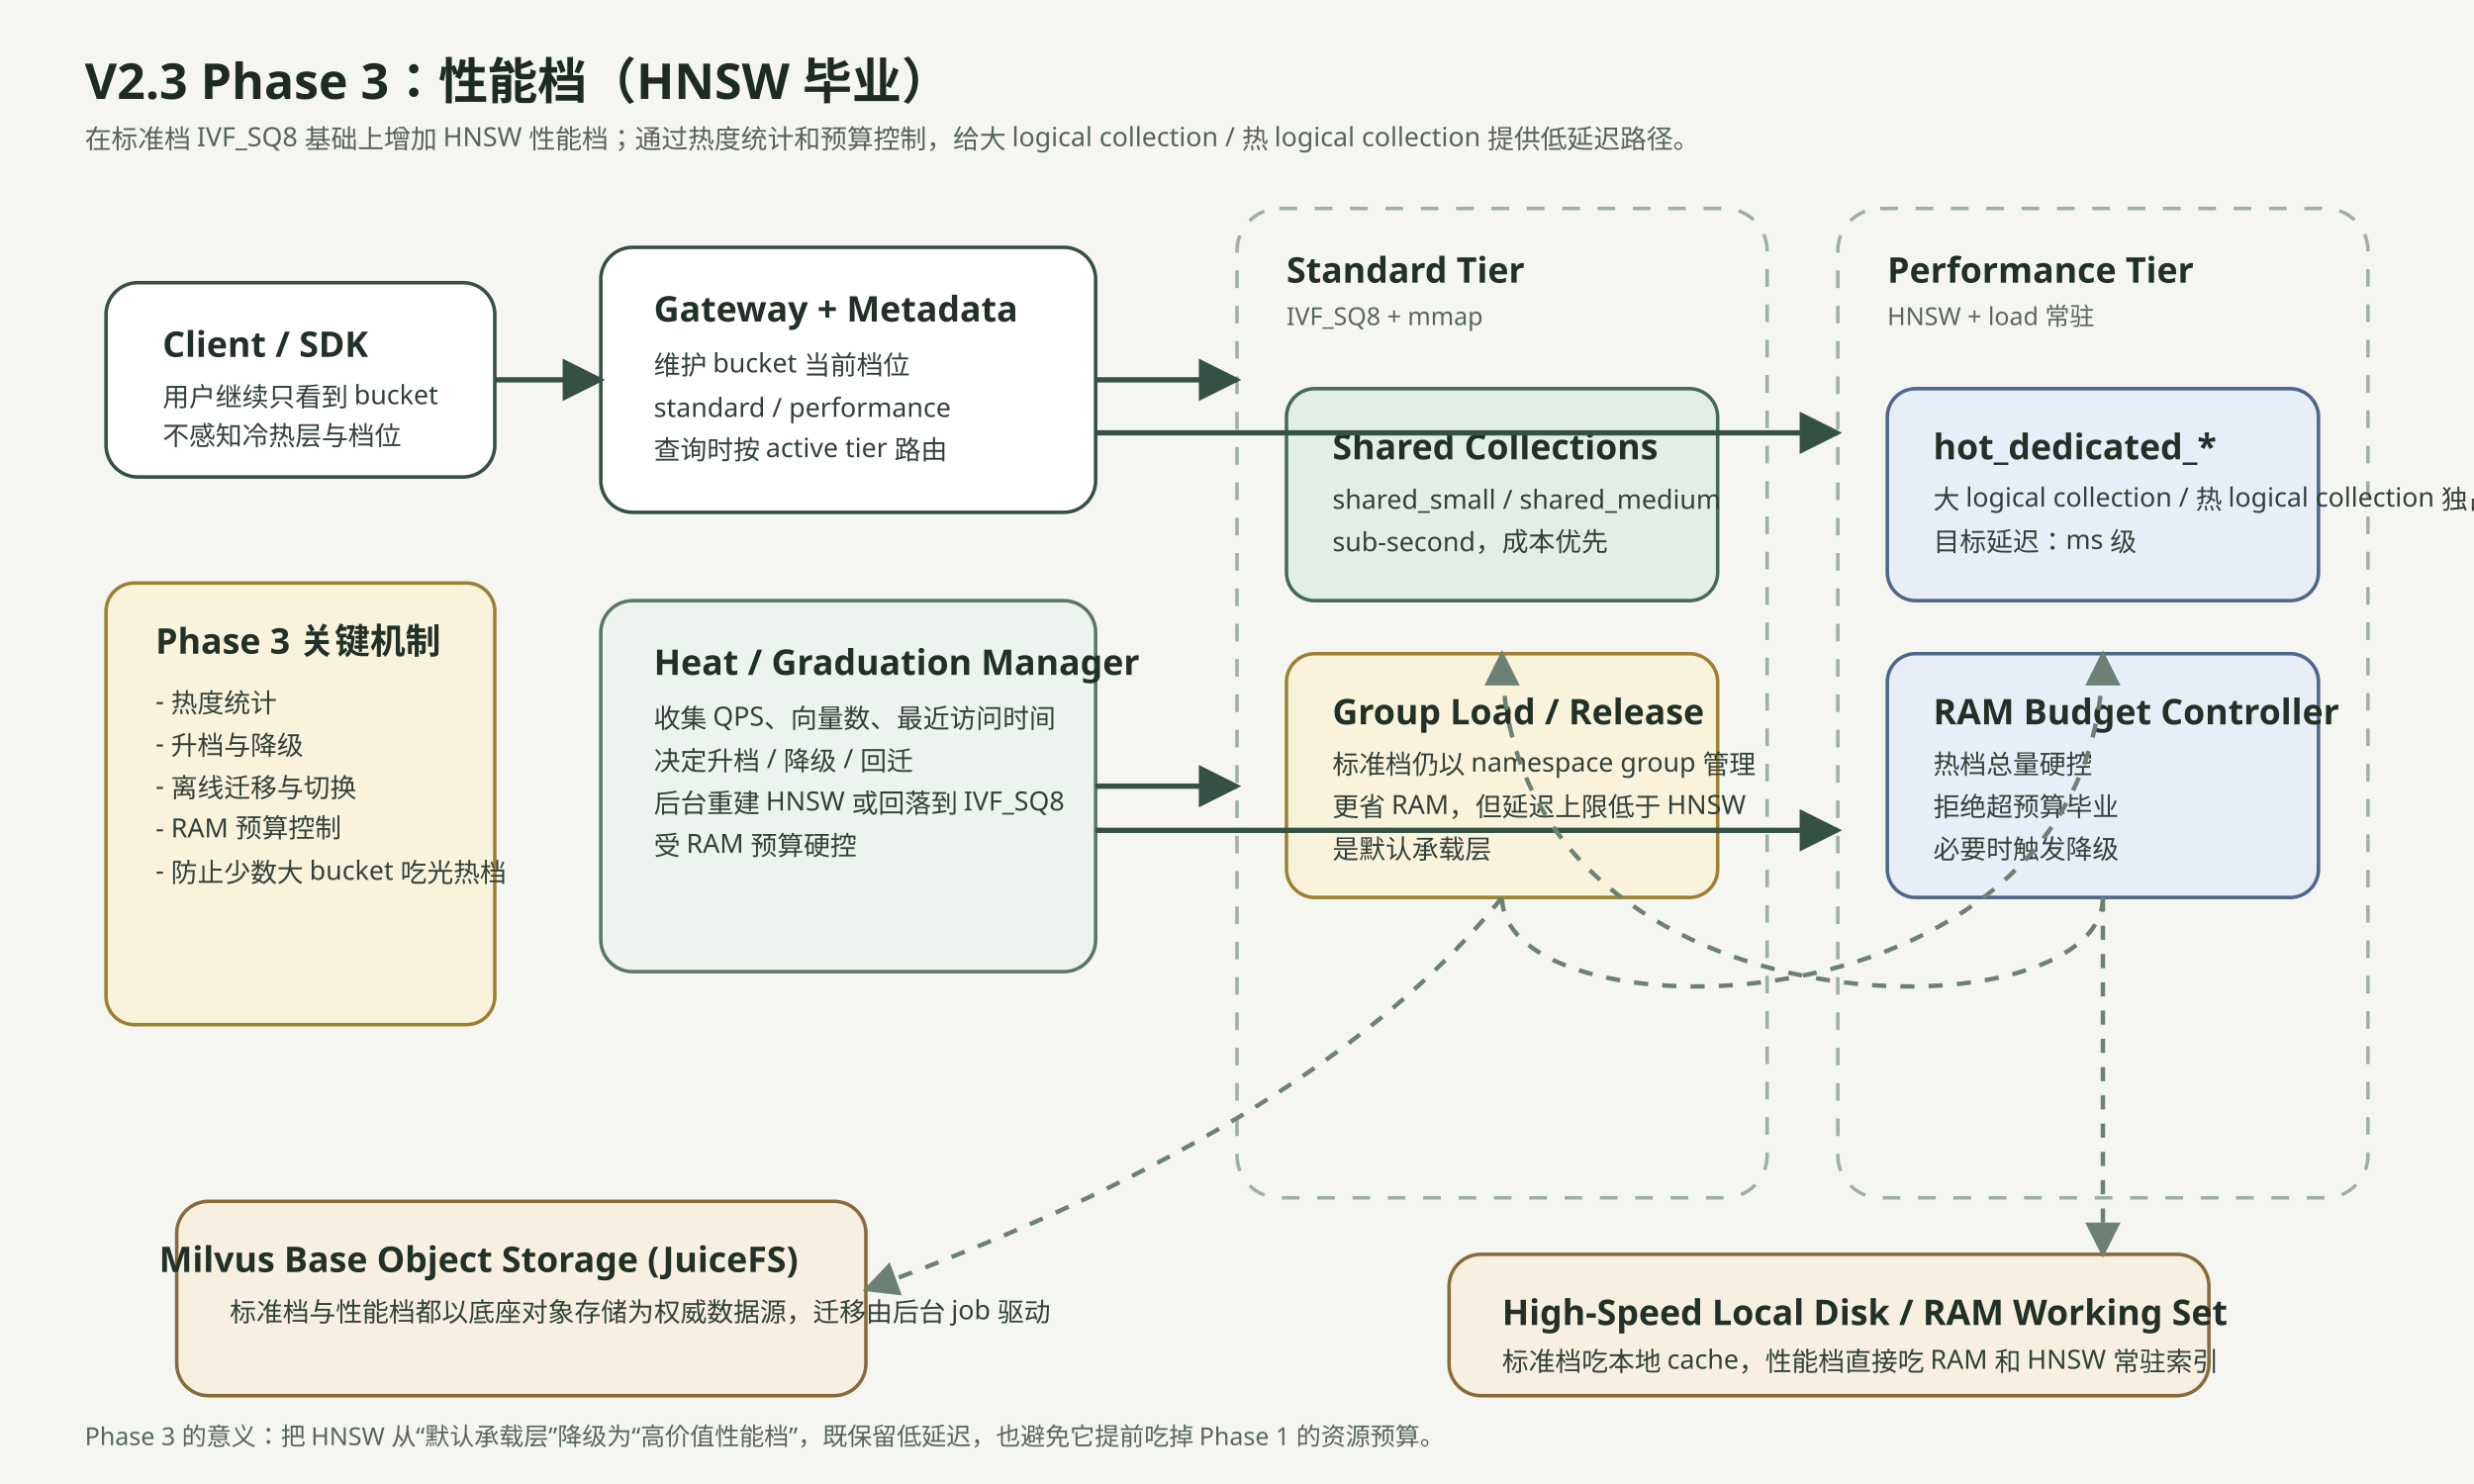
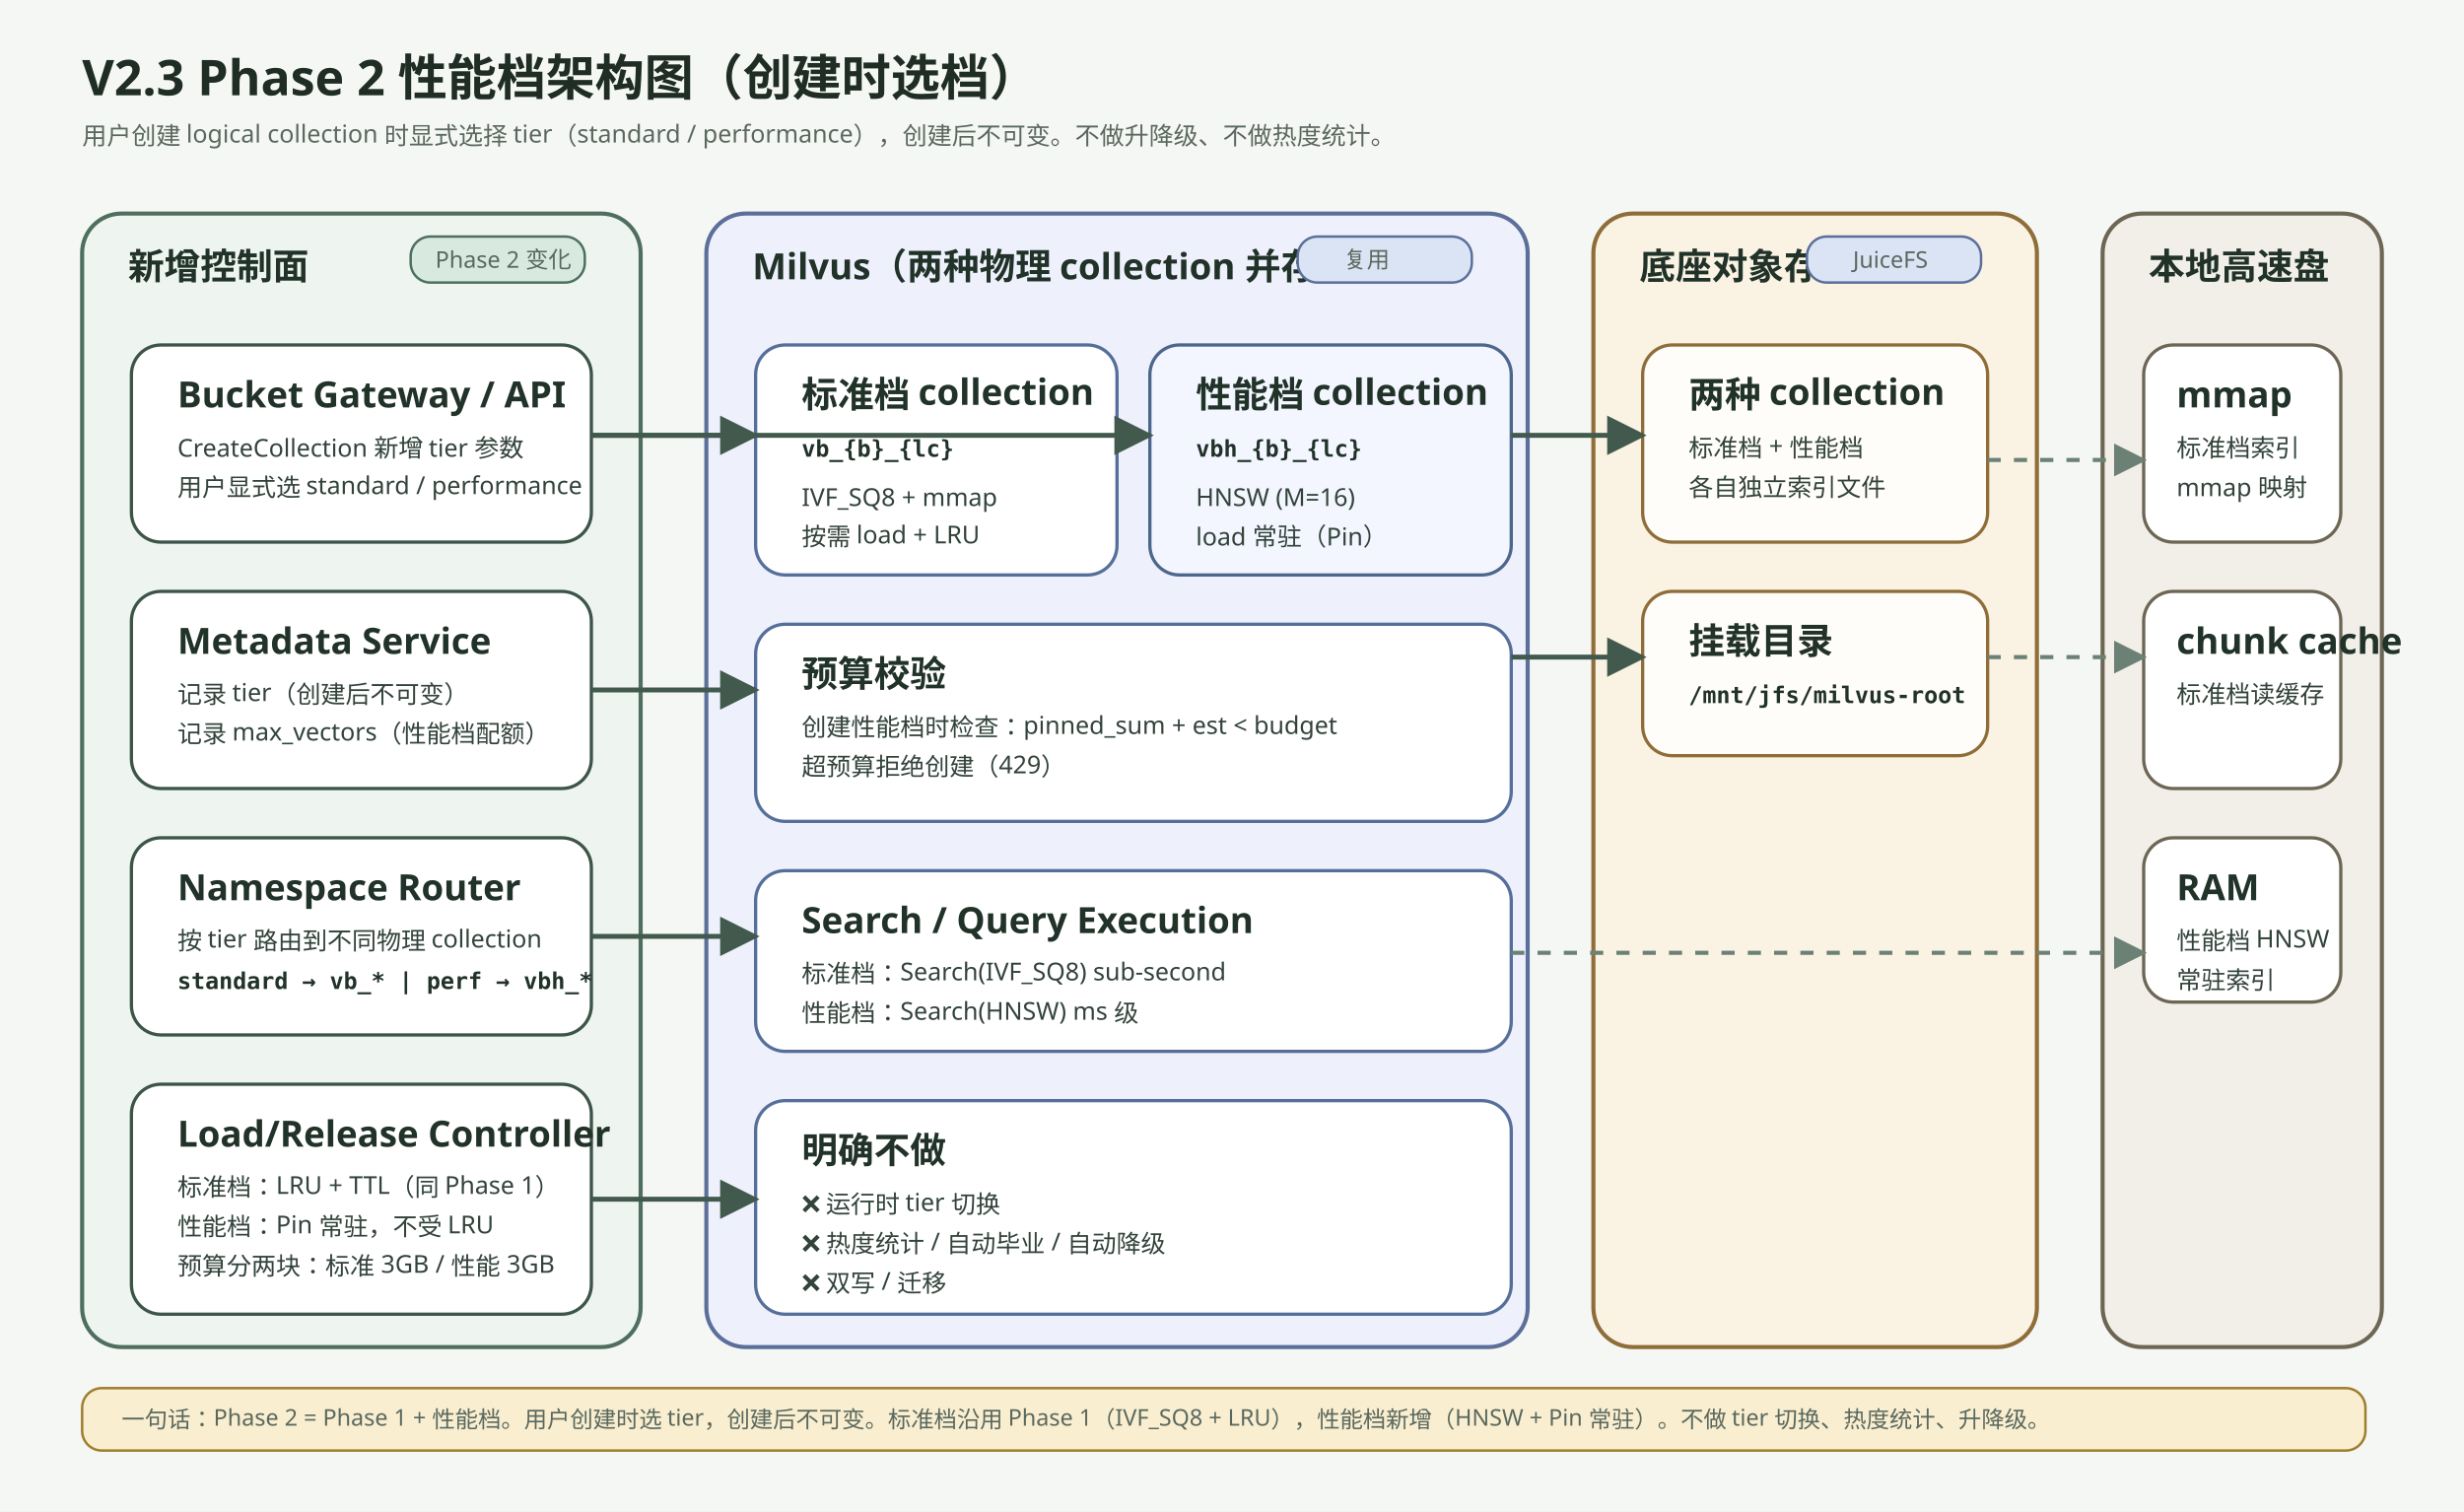
- <svg xmlns="http://www.w3.org/2000/svg" viewBox="0 0 1400 840" width="1400" height="840" role="img" aria-label="V2.3 Phase 3 Architecture">
+ <svg xmlns="http://www.w3.org/2000/svg" viewBox="0 0 1500 920" width="1500" height="920" role="img" aria-label="V2.3 Phase 2 Architecture">
  <defs>
    <style>
-       .bg { fill: #f5f6f2; }
-       .title { font: 700 28px 'Segoe UI', 'PingFang SC', sans-serif; fill: #1e2b21; }
-       .subtitle { font: 400 15px 'Segoe UI', 'PingFang SC', sans-serif; fill: #56635b; }
-       .card { fill: #ffffff; stroke: #355045; stroke-width: 2; rx: 18; ry: 18; }
-       .card-soft { fill: #edf4ef; stroke: #5a7666; stroke-width: 2; rx: 18; ry: 18; }
-       .storage { fill: #f7f0e0; stroke: #8b6a39; stroke-width: 2; rx: 18; ry: 18; }
-       .accent { fill: #e2efe7; stroke: #47685b; stroke-width: 2; rx: 16; ry: 16; }
-       .perf { fill: #e8eef8; stroke: #4d668b; stroke-width: 2; rx: 16; ry: 16; }
-       .warn { fill: #faf3dc; stroke: #9f7f31; stroke-width: 2; rx: 16; ry: 16; }
-       .label { font: 700 20px 'Segoe UI', 'PingFang SC', sans-serif; fill: #213127; }
-       .text { font: 400 15px 'Segoe UI', 'PingFang SC', sans-serif; fill: #324138; }
-       .small { font: 400 14px 'Segoe UI', 'PingFang SC', sans-serif; fill: #57665d; }
-       .arrow { stroke: #355045; stroke-width: 3; fill: none; marker-end: url(#arrow); }
-       .arrow-soft { stroke: #6c8174; stroke-width: 2.5; stroke-dasharray: 8 8; fill: none; marker-end: url(#arrowSoft); }
-       .group { fill: none; stroke: #9eb1a4; stroke-width: 2; stroke-dasharray: 10 10; rx: 24; ry: 24; }
+       .bg { fill: #f5f7f4; }
+       .title { font: 700 30px 'Segoe UI', 'PingFang SC', sans-serif; fill: #1f2d24; }
+       .subtitle { font: 400 15px 'Segoe UI', 'PingFang SC', sans-serif; fill: #5a685f; }
+       .zone-new { fill: #eef5f0; stroke: #4e6f5f; stroke-width: 2.5; rx: 24; ry: 24; }
+       .zone-milvus { fill: #eef1fb; stroke: #5b6f9a; stroke-width: 2.5; rx: 24; ry: 24; }
+       .zone-storage { fill: #faf2e3; stroke: #8f6d39; stroke-width: 2.5; rx: 24; ry: 24; }
+       .zone-disk { fill: #f1efe8; stroke: #6d6655; stroke-width: 2.5; rx: 24; ry: 24; }
+       .card { fill: #ffffff; stroke: #3d5449; stroke-width: 2; rx: 18; ry: 18; }
+       .card-blue { fill: #ffffff; stroke: #556f9a; stroke-width: 2; rx: 18; ry: 18; }
+       .card-gold { fill: #fffdfa; stroke: #8f6d39; stroke-width: 2; rx: 18; ry: 18; }
+       .card-gray { fill: #ffffff; stroke: #6d6655; stroke-width: 2; rx: 18; ry: 18; }
+       .card-perf { fill: #f3f6ff; stroke: #4d668b; stroke-width: 2; rx: 18; ry: 18; }
+       .pill-new { fill: #d8eadf; stroke: #4e6f5f; stroke-width: 1.5; rx: 12; ry: 12; }
+       .pill-old { fill: #dbe4f5; stroke: #5b6f9a; stroke-width: 1.5; rx: 12; ry: 12; }
+       .pill-note { fill: #f9eecf; stroke: #9d7e2e; stroke-width: 1.5; rx: 12; ry: 12; }
+       .label { font: 700 22px 'Segoe UI', 'PingFang SC', sans-serif; fill: #213229; }
+       .text { font: 400 15px 'Segoe UI', 'PingFang SC', sans-serif; fill: #32433a; }
+       .small { font: 400 14px 'Segoe UI', 'PingFang SC', sans-serif; fill: #5a685f; }
+       .mono { font: 600 14px 'SFMono-Regular', Consolas, monospace; fill: #213229; }
+       .arrow { stroke: #42594d; stroke-width: 3; fill: none; marker-end: url(#arrow); }
+       .arrow-soft { stroke: #6c8175; stroke-width: 2.5; stroke-dasharray: 8 8; fill: none; marker-end: url(#arrowSoft); }
    </style>
    <marker id="arrow" viewBox="0 0 10 10" refX="9" refY="5" markerWidth="8" markerHeight="8" orient="auto-start-reverse">
-       <path d="M 0 0 L 10 5 L 0 10 z" fill="#355045" />
+       <path d="M 0 0 L 10 5 L 0 10 z" fill="#42594d" />
    </marker>
    <marker id="arrowSoft" viewBox="0 0 10 10" refX="9" refY="5" markerWidth="8" markerHeight="8" orient="auto-start-reverse">
-       <path d="M 0 0 L 10 5 L 0 10 z" fill="#6c8174" />
+       <path d="M 0 0 L 10 5 L 0 10 z" fill="#6c8175" />
    </marker>
  </defs>
-   <rect class="bg" x="0" y="0" width="1400" height="840" />
-   <text class="title" x="48" y="56">V2.3 Phase 3：性能档（HNSW 毕业）</text>
-   <text class="subtitle" x="48" y="84">在标准档 IVF_SQ8 基础上增加 HNSW 性能档；通过热度统计和预算控制，给大 logical collection / 热 logical collection 提供低延迟路径。</text>
-   <rect class="card" x="60" y="160" width="220" height="110" />
-   <text class="label" x="92" y="202">Client / SDK</text>
-   <text class="text" x="92" y="230">用户继续只看到 bucket</text>
-   <text class="text" x="92" y="252">不感知冷热层与档位</text>
-   <rect class="card" x="340" y="140" width="280" height="150" />
-   <text class="label" x="370" y="182">Gateway + Metadata</text>
-   <text class="text" x="370" y="212">维护 bucket 当前档位</text>
-   <text class="text" x="370" y="236">standard / performance</text>
-   <text class="text" x="370" y="260">查询时按 active tier 路由</text>
-   <rect class="card-soft" x="340" y="340" width="280" height="210" />
-   <text class="label" x="370" y="382">Heat / Graduation Manager</text>
-   <text class="text" x="370" y="412">收集 QPS、向量数、最近访问时间</text>
-   <text class="text" x="370" y="436">决定升档 / 降级 / 回迁</text>
-   <text class="text" x="370" y="460">后台重建 HNSW 或回落到 IVF_SQ8</text>
-   <text class="text" x="370" y="484">受 RAM 预算硬控</text>
-   <rect class="group" x="700" y="118" width="300" height="560" rx="24" ry="24" />
-   <text class="label" x="728" y="160">Standard Tier</text>
-   <text class="small" x="728" y="184">IVF_SQ8 + mmap</text>
-   <rect class="accent" x="728" y="220" width="244" height="120" />
-   <text class="label" x="754" y="260">Shared Collections</text>
-   <text class="text" x="754" y="288">shared_small / shared_medium</text>
-   <text class="text" x="754" y="312">sub-second，成本优先</text>
-   <rect class="warn" x="728" y="370" width="244" height="138" />
-   <text class="label" x="754" y="410">Group Load / Release</text>
-   <text class="text" x="754" y="438">标准档仍以 namespace group 管理</text>
-   <text class="text" x="754" y="462">更省 RAM，但延迟上限低于 HNSW</text>
-   <text class="text" x="754" y="486">是默认承载层</text>
-   <rect class="group" x="1040" y="118" width="300" height="560" rx="24" ry="24" />
-   <text class="label" x="1068" y="160">Performance Tier</text>
-   <text class="small" x="1068" y="184">HNSW + load 常驻</text>
-   <rect class="perf" x="1068" y="220" width="244" height="120" />
-   <text class="label" x="1094" y="260">hot_dedicated_*</text>
-   <text class="text" x="1094" y="288">大 logical collection / 热 logical collection 独占 collection</text>
-   <text class="text" x="1094" y="312">目标延迟：ms 级</text>
-   <rect class="perf" x="1068" y="370" width="244" height="138" />
-   <text class="label" x="1094" y="410">RAM Budget Controller</text>
-   <text class="text" x="1094" y="438">热档总量硬控</text>
-   <text class="text" x="1094" y="462">拒绝超预算毕业</text>
-   <text class="text" x="1094" y="486">必要时触发降级</text>
-   <rect class="storage" x="100" y="680" width="390" height="110" />
-   <text class="label" x="90" y="720">Milvus Base Object Storage (JuiceFS)</text>
-   <text class="text" x="130" y="748">标准档与性能档都以底座对象存储为权威数据源，迁移由后台 job 驱动</text>
-   <rect class="storage" x="820" y="710" width="430" height="80" />
-   <text class="label" x="850" y="750">High-Speed Local Disk / RAM Working Set</text>
-   <text class="text" x="850" y="776">标准档吃本地 cache，性能档直接吃 RAM 和 HNSW 常驻索引</text>
-   <path class="arrow" d="M 280 215 L 340 215" />
-   <path class="arrow" d="M 620 215 L 700 215" />
-   <path class="arrow" d="M 620 245 L 1040 245" />
-   <path class="arrow" d="M 620 445 L 700 445" />
-   <path class="arrow" d="M 620 470 L 1040 470" />
-   <path class="arrow-soft" d="M 850 508 C 850 590, 1190 590, 1190 370" />
-   <path class="arrow-soft" d="M 1190 508 C 1190 590, 850 590, 850 370" />
-   <path class="arrow-soft" d="M 850 508 C 760 620, 600 690, 490 730" />
-   <path class="arrow-soft" d="M 1190 508 L 1190 710" />
-   <rect class="warn" x="60" y="330" width="220" height="250" />
-   <text class="label" x="88" y="370">Phase 3 关键机制</text>
-   <text class="text" x="88" y="402">- 热度统计</text>
-   <text class="text" x="88" y="426">- 升档与降级</text>
-   <text class="text" x="88" y="450">- 离线迁移与切换</text>
-   <text class="text" x="88" y="474">- RAM 预算控制</text>
-   <text class="text" x="88" y="498">- 防止少数大 bucket 吃光热档</text>
-   <text class="small" x="48" y="818">Phase 3 的意义：把 HNSW 从“默认承载层”降级为“高价值性能档”，既保留低延迟，也避免它提前吃掉 Phase 1 的资源预算。</text>
+   <rect class="bg" x="0" y="0" width="1500" height="920" />
+   <text class="title" x="50" y="58">V2.3 Phase 2 性能档架构图（创建时选档）</text>
+   <text class="subtitle" x="50" y="88">用户创建 logical collection 时显式选择 tier（standard / performance），创建后不可变。不做升降级、不做热度统计。</text>
+   <rect class="zone-new" x="50" y="130" width="340" height="690" />
+   <text class="label" x="78" y="170">新增控制面</text>
+   <rect class="pill-new" x="250" y="144" width="106" height="28" />
+   <text class="small" x="265" y="163">Phase 2 变化</text>
+   <rect class="card" x="80" y="210" width="280" height="120" />
+   <text class="label" x="108" y="248">Bucket Gateway / API</text>
+   <text class="text" x="108" y="278">CreateCollection 新增 tier 参数</text>
+   <text class="text" x="108" y="302">用户显式选 standard / performance</text>
+   <rect class="card" x="80" y="360" width="280" height="120" />
+   <text class="label" x="108" y="398">Metadata Service</text>
+   <text class="text" x="108" y="428">记录 tier（创建后不可变）</text>
+   <text class="text" x="108" y="452">记录 max_vectors（性能档配额）</text>
+   <rect class="card" x="80" y="510" width="280" height="120" />
+   <text class="label" x="108" y="548">Namespace Router</text>
+   <text class="text" x="108" y="578">按 tier 路由到不同物理 collection</text>
+   <text class="mono" x="108" y="602">standard → vb_*  |  perf → vbh_*</text>
+   <rect class="card" x="80" y="660" width="280" height="140" />
+   <text class="label" x="108" y="698">Load/Release Controller</text>
+   <text class="text" x="108" y="728">标准档：LRU + TTL（同 Phase 1）</text>
+   <text class="text" x="108" y="752">性能档：Pin 常驻，不受 LRU</text>
+   <text class="text" x="108" y="776">预算分两块：标准 3GB / 性能 3GB</text>
+   <rect class="zone-milvus" x="430" y="130" width="500" height="690" />
+   <text class="label" x="458" y="170">Milvus（两种物理 collection 并存）</text>
+   <rect class="pill-old" x="790" y="144" width="106" height="28" />
+   <text class="small" x="818" y="163">复用</text>
+   <rect class="card-blue" x="460" y="210" width="220" height="140" />
+   <text class="label" x="488" y="248">标准档 collection</text>
+   <text class="mono" x="488" y="278">vb_{b}_{lc}</text>
+   <text class="text" x="488" y="308">IVF_SQ8 + mmap</text>
+   <text class="text" x="488" y="332">按需 load + LRU</text>
+   <rect class="card-perf" x="700" y="210" width="220" height="140" />
+   <text class="label" x="728" y="248">性能档 collection</text>
+   <text class="mono" x="728" y="278">vbh_{b}_{lc}</text>
+   <text class="text" x="728" y="308">HNSW (M=16)</text>
+   <text class="text" x="728" y="332">load 常驻（Pin）</text>
+   <rect class="card-blue" x="460" y="380" width="460" height="120" />
+   <text class="label" x="488" y="418">预算校验</text>
+   <text class="text" x="488" y="448">创建性能档时检查：pinned_sum + est &lt; budget</text>
+   <text class="text" x="488" y="472">超预算拒绝创建（429）</text>
+   <rect class="card-blue" x="460" y="530" width="460" height="110" />
+   <text class="label" x="488" y="568">Search / Query Execution</text>
+   <text class="text" x="488" y="598">标准档：Search(IVF_SQ8) sub-second</text>
+   <text class="text" x="488" y="622">性能档：Search(HNSW) ms 级</text>
+   <rect class="card-blue" x="460" y="670" width="460" height="130" />
+   <text class="label" x="488" y="708">明确不做</text>
+   <text class="text" x="488" y="738">❌ 运行时 tier 切换</text>
+   <text class="text" x="488" y="762">❌ 热度统计 / 自动毕业 / 自动降级</text>
+   <text class="text" x="488" y="786">❌ 双写 / 迁移</text>
+   <rect class="zone-storage" x="970" y="130" width="270" height="690" />
+   <text class="label" x="998" y="170">底座对象存储</text>
+   <rect class="pill-old" x="1100" y="144" width="106" height="28" />
+   <text class="small" x="1128" y="163">JuiceFS</text>
+   <rect class="card-gold" x="1000" y="210" width="210" height="120" />
+   <text class="label" x="1028" y="248">两种 collection</text>
+   <text class="text" x="1028" y="278">标准档 + 性能档</text>
+   <text class="text" x="1028" y="302">各自独立索引文件</text>
+   <rect class="card-gold" x="1000" y="360" width="210" height="100" />
+   <text class="label" x="1028" y="398">挂载目录</text>
+   <text class="mono" x="1028" y="428">/mnt/jfs/milvus-root</text>
+   <rect class="zone-disk" x="1280" y="130" width="170" height="690" />
+   <text class="label" x="1308" y="170">本地高速盘</text>
+   <rect class="card-gray" x="1305" y="210" width="120" height="120" />
+   <text class="label" x="1325" y="248">mmap</text>
+   <text class="text" x="1325" y="278">标准档索引</text>
+   <text class="text" x="1325" y="302">mmap 映射</text>
+   <rect class="card-gray" x="1305" y="360" width="120" height="120" />
+   <text class="label" x="1325" y="398">chunk cache</text>
+   <text class="text" x="1325" y="428">标准档读缓存</text>
+   <rect class="card-gray" x="1305" y="510" width="120" height="100" />
+   <text class="label" x="1325" y="548">RAM</text>
+   <text class="text" x="1325" y="578">性能档 HNSW</text>
+   <text class="text" x="1325" y="602">常驻索引</text>
+   <path class="arrow" d="M 360 265 L 460 265" />
+   <path class="arrow" d="M 360 265 L 700 265" />
+   <path class="arrow" d="M 360 420 L 460 420" />
+   <path class="arrow" d="M 360 570 L 460 570" />
+   <path class="arrow" d="M 360 730 L 460 730" />
+   <path class="arrow" d="M 920 265 L 1000 265" />
+   <path class="arrow" d="M 920 400 L 1000 400" />
+   <path class="arrow-soft" d="M 920 580 L 1305 580" />
+   <path class="arrow-soft" d="M 1210 280 L 1305 280" />
+   <path class="arrow-soft" d="M 1210 400 L 1305 400" />
+   <rect class="pill-note" x="50" y="845" width="1390" height="38" />
+   <text class="small" x="74" y="869">一句话：Phase 2 = Phase 1 + 性能档。用户创建时选 tier，创建后不可变。标准档沿用 Phase 1（IVF_SQ8 + LRU），性能档新增（HNSW + Pin 常驻）。不做 tier 切换、热度统计、升降级。</text>
</svg>
